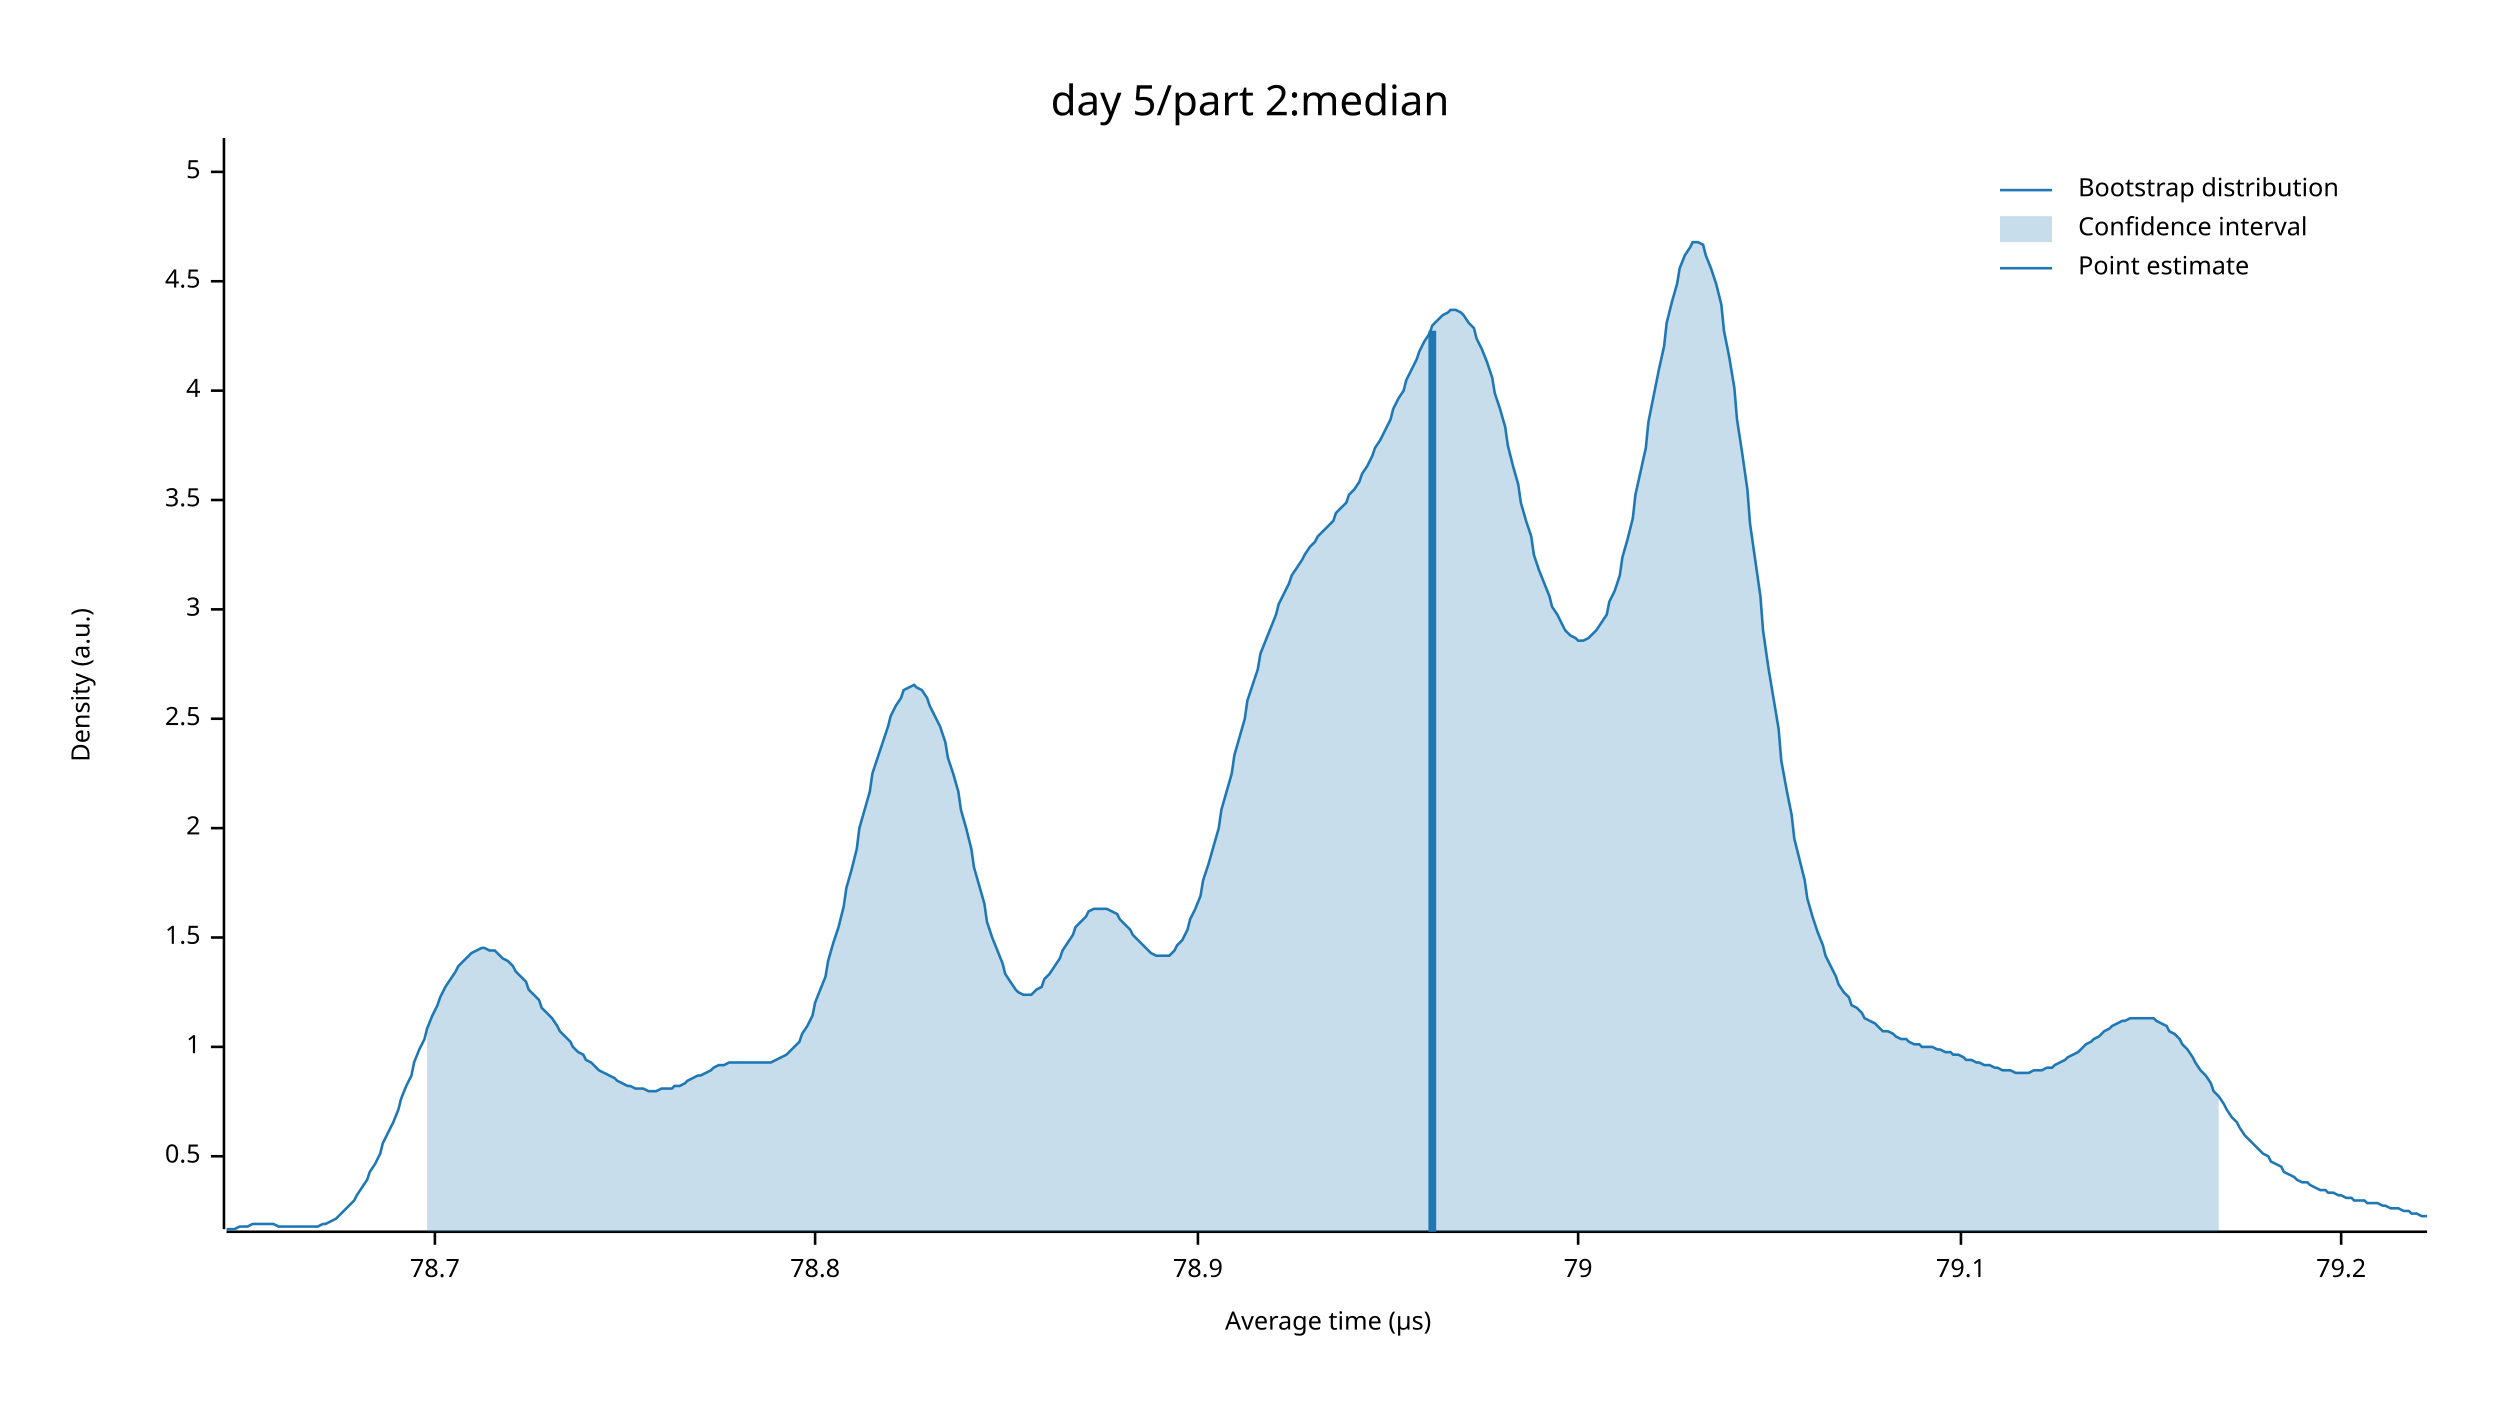
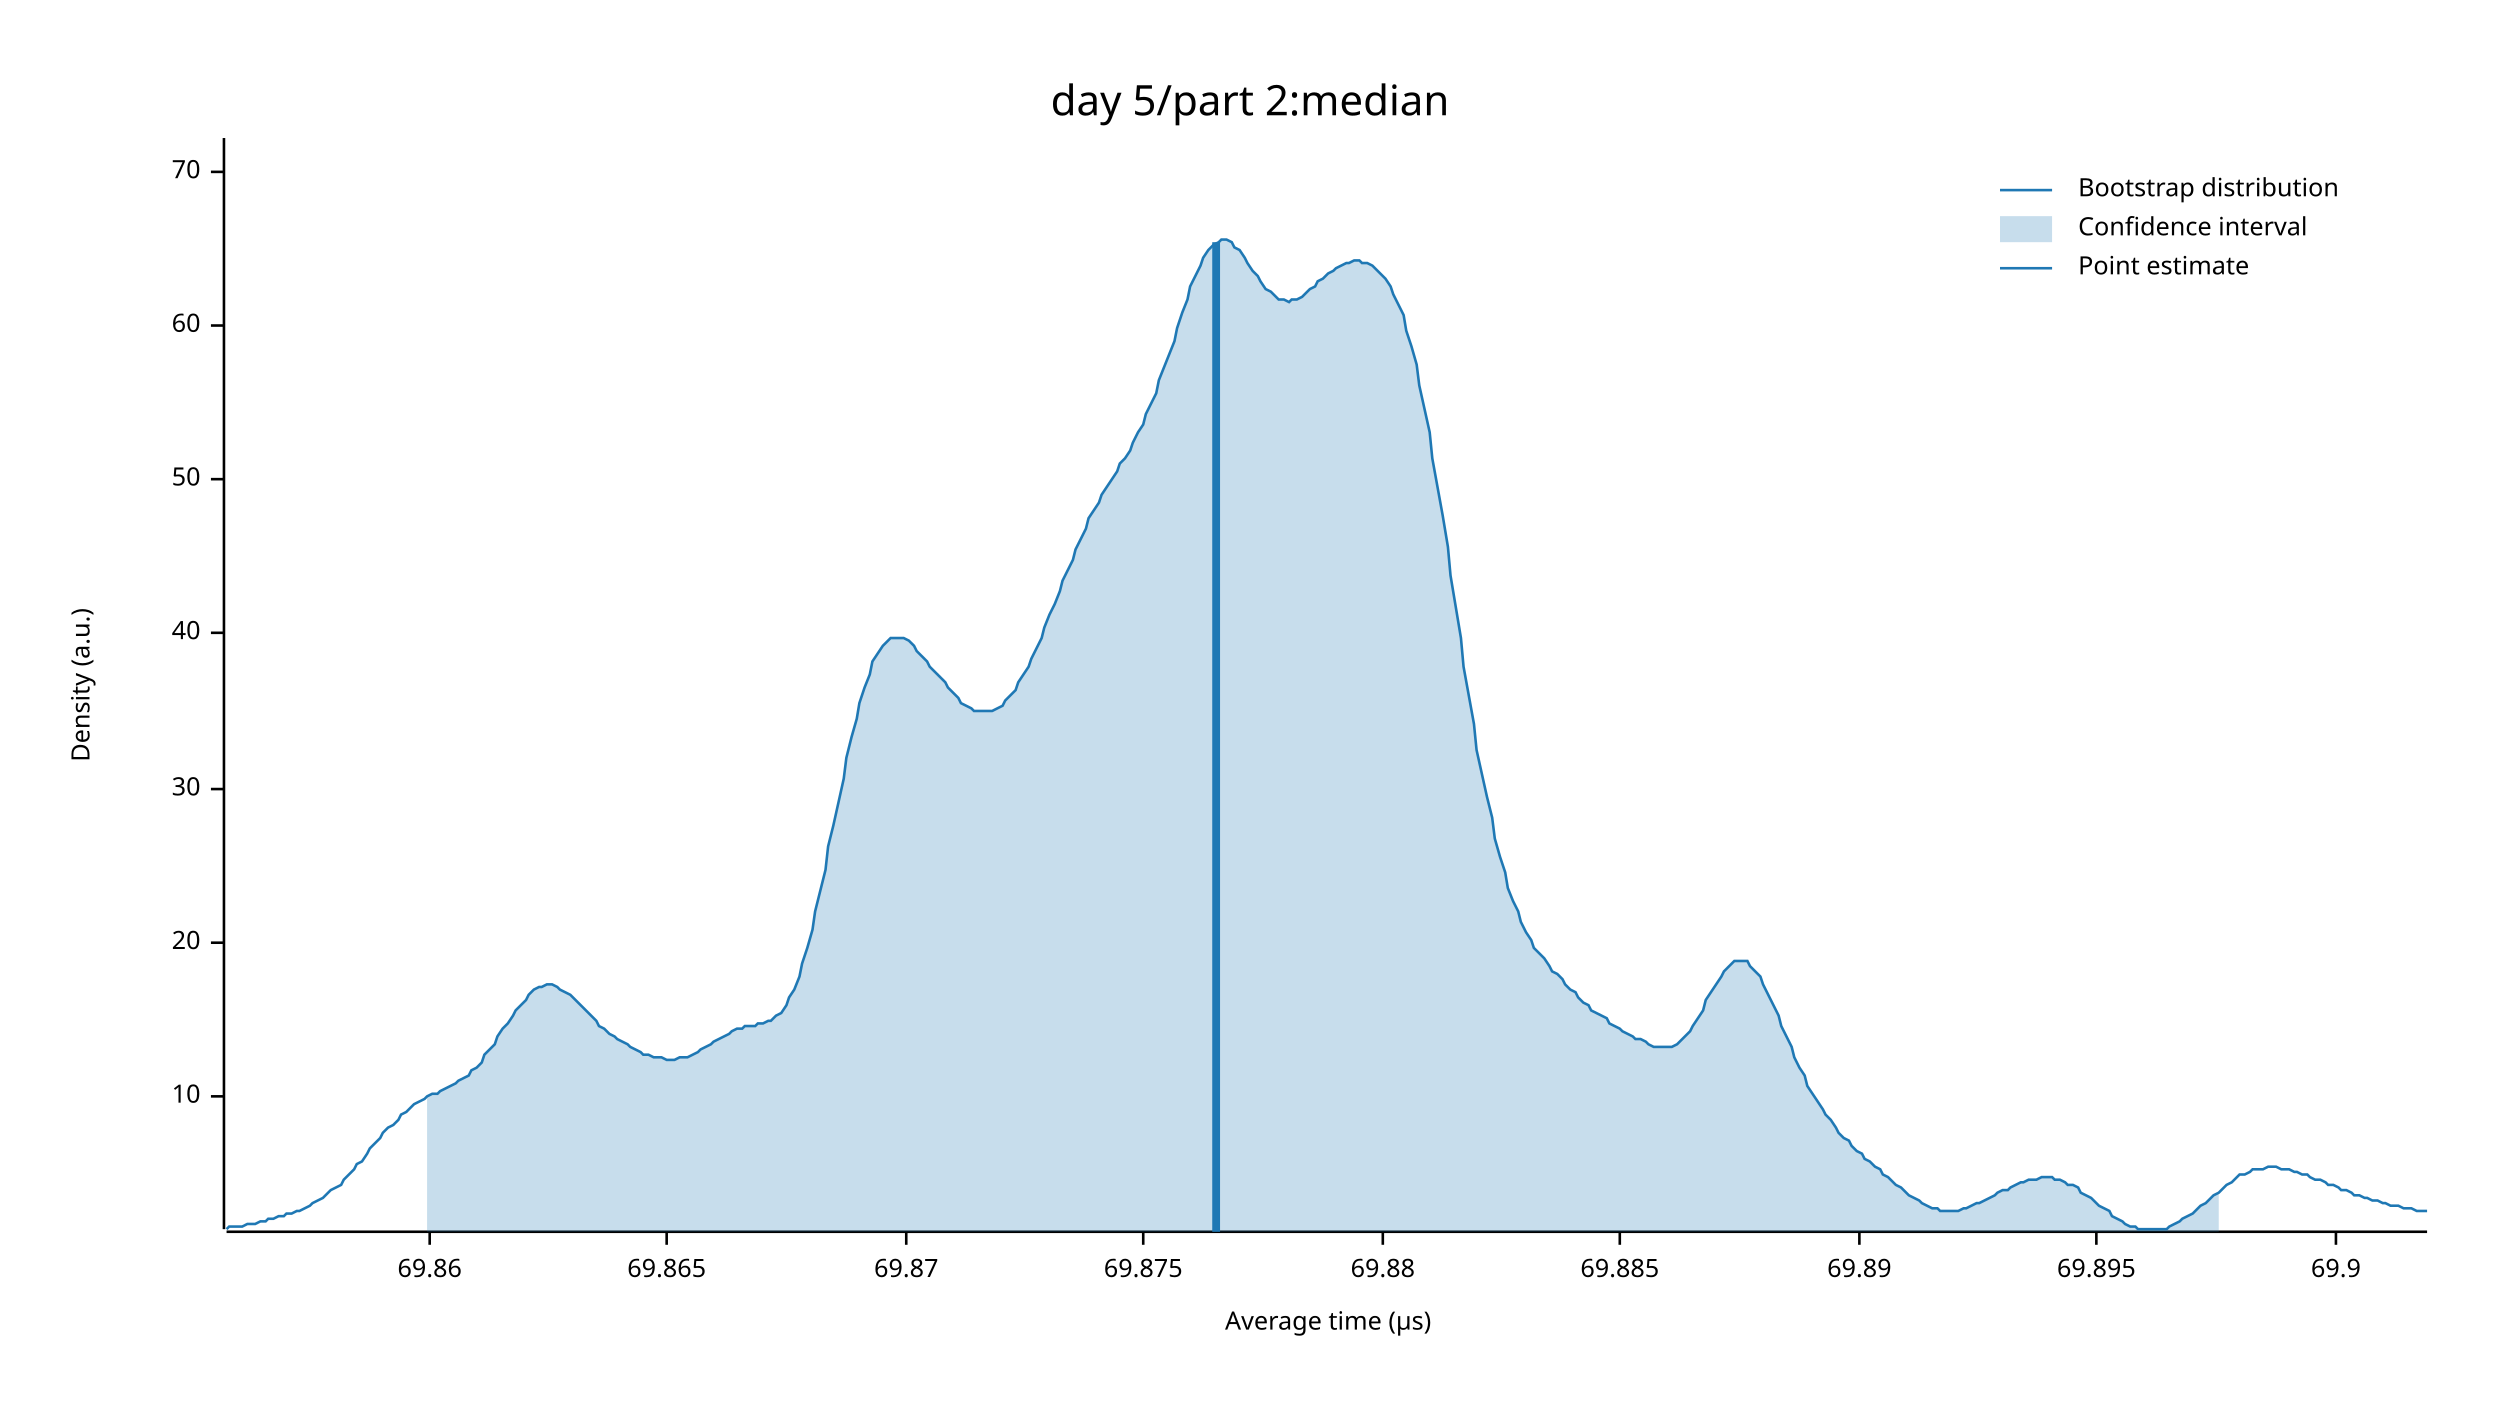
<svg xmlns="http://www.w3.org/2000/svg" width="960" height="540" viewBox="0 0 960 540">
  <text x="480" y="32" dy="0.76em" text-anchor="middle" font-family="sans-serif" font-size="16.129" opacity="1" fill="#000000">
day 5/part 2:median
</text>
  <text x="27" y="263" dy="0.76em" text-anchor="middle" font-family="sans-serif" font-size="9.677" opacity="1" fill="#000000" transform="rotate(270, 27, 263)">
Density (a.u.)
</text>
  <text x="510" y="513" dy="-0.5ex" text-anchor="middle" font-family="sans-serif" font-size="9.677" opacity="1" fill="#000000">
Average time (µs)
</text>
  <polyline fill="none" opacity="1" stroke="#000000" stroke-width="1" points="86,53 86,472 " />
-   <text x="77" y="444" dy="0.5ex" text-anchor="end" font-family="sans-serif" font-size="9.677" opacity="1" fill="#000000">
- 0.5
+   <text x="77" y="421" dy="0.5ex" text-anchor="end" font-family="sans-serif" font-size="9.677" opacity="1" fill="#000000">
+ 10
</text>
-   <polyline fill="none" opacity="1" stroke="#000000" stroke-width="1" points="81,444 86,444 " />
-   <text x="77" y="402" dy="0.5ex" text-anchor="end" font-family="sans-serif" font-size="9.677" opacity="1" fill="#000000">
- 1
+   <polyline fill="none" opacity="1" stroke="#000000" stroke-width="1" points="81,421 86,421 " />
+   <text x="77" y="362" dy="0.5ex" text-anchor="end" font-family="sans-serif" font-size="9.677" opacity="1" fill="#000000">
+ 20
</text>
-   <polyline fill="none" opacity="1" stroke="#000000" stroke-width="1" points="81,402 86,402 " />
-   <text x="77" y="360" dy="0.5ex" text-anchor="end" font-family="sans-serif" font-size="9.677" opacity="1" fill="#000000">
- 1.5
+   <polyline fill="none" opacity="1" stroke="#000000" stroke-width="1" points="81,362 86,362 " />
+   <text x="77" y="303" dy="0.5ex" text-anchor="end" font-family="sans-serif" font-size="9.677" opacity="1" fill="#000000">
+ 30
</text>
-   <polyline fill="none" opacity="1" stroke="#000000" stroke-width="1" points="81,360 86,360 " />
-   <text x="77" y="318" dy="0.5ex" text-anchor="end" font-family="sans-serif" font-size="9.677" opacity="1" fill="#000000">
- 2
+   <polyline fill="none" opacity="1" stroke="#000000" stroke-width="1" points="81,303 86,303 " />
+   <text x="77" y="243" dy="0.5ex" text-anchor="end" font-family="sans-serif" font-size="9.677" opacity="1" fill="#000000">
+ 40
</text>
-   <polyline fill="none" opacity="1" stroke="#000000" stroke-width="1" points="81,318 86,318 " />
-   <text x="77" y="276" dy="0.5ex" text-anchor="end" font-family="sans-serif" font-size="9.677" opacity="1" fill="#000000">
- 2.5
+   <polyline fill="none" opacity="1" stroke="#000000" stroke-width="1" points="81,243 86,243 " />
+   <text x="77" y="184" dy="0.5ex" text-anchor="end" font-family="sans-serif" font-size="9.677" opacity="1" fill="#000000">
+ 50
</text>
-   <polyline fill="none" opacity="1" stroke="#000000" stroke-width="1" points="81,276 86,276 " />
-   <text x="77" y="234" dy="0.5ex" text-anchor="end" font-family="sans-serif" font-size="9.677" opacity="1" fill="#000000">
- 3
+   <polyline fill="none" opacity="1" stroke="#000000" stroke-width="1" points="81,184 86,184 " />
+   <text x="77" y="125" dy="0.5ex" text-anchor="end" font-family="sans-serif" font-size="9.677" opacity="1" fill="#000000">
+ 60
</text>
-   <polyline fill="none" opacity="1" stroke="#000000" stroke-width="1" points="81,234 86,234 " />
-   <text x="77" y="192" dy="0.5ex" text-anchor="end" font-family="sans-serif" font-size="9.677" opacity="1" fill="#000000">
- 3.5
- </text>
-   <polyline fill="none" opacity="1" stroke="#000000" stroke-width="1" points="81,192 86,192 " />
-   <text x="77" y="150" dy="0.5ex" text-anchor="end" font-family="sans-serif" font-size="9.677" opacity="1" fill="#000000">
- 4
- </text>
-   <polyline fill="none" opacity="1" stroke="#000000" stroke-width="1" points="81,150 86,150 " />
-   <text x="77" y="108" dy="0.5ex" text-anchor="end" font-family="sans-serif" font-size="9.677" opacity="1" fill="#000000">
- 4.5
- </text>
-   <polyline fill="none" opacity="1" stroke="#000000" stroke-width="1" points="81,108 86,108 " />
+   <polyline fill="none" opacity="1" stroke="#000000" stroke-width="1" points="81,125 86,125 " />
  <text x="77" y="66" dy="0.5ex" text-anchor="end" font-family="sans-serif" font-size="9.677" opacity="1" fill="#000000">
- 5
+ 70
</text>
  <polyline fill="none" opacity="1" stroke="#000000" stroke-width="1" points="81,66 86,66 " />
  <polyline fill="none" opacity="1" stroke="#000000" stroke-width="1" points="87,473 932,473 " />
-   <text x="167" y="483" dy="0.76em" text-anchor="middle" font-family="sans-serif" font-size="9.677" opacity="1" fill="#000000">
- 78.7
+   <text x="165" y="483" dy="0.76em" text-anchor="middle" font-family="sans-serif" font-size="9.677" opacity="1" fill="#000000">
+ 69.86
</text>
-   <polyline fill="none" opacity="1" stroke="#000000" stroke-width="1" points="167,473 167,478 " />
-   <text x="313" y="483" dy="0.76em" text-anchor="middle" font-family="sans-serif" font-size="9.677" opacity="1" fill="#000000">
- 78.8
+   <polyline fill="none" opacity="1" stroke="#000000" stroke-width="1" points="165,473 165,478 " />
+   <text x="256" y="483" dy="0.76em" text-anchor="middle" font-family="sans-serif" font-size="9.677" opacity="1" fill="#000000">
+ 69.865
</text>
-   <polyline fill="none" opacity="1" stroke="#000000" stroke-width="1" points="313,473 313,478 " />
-   <text x="460" y="483" dy="0.76em" text-anchor="middle" font-family="sans-serif" font-size="9.677" opacity="1" fill="#000000">
- 78.9
+   <polyline fill="none" opacity="1" stroke="#000000" stroke-width="1" points="256,473 256,478 " />
+   <text x="348" y="483" dy="0.76em" text-anchor="middle" font-family="sans-serif" font-size="9.677" opacity="1" fill="#000000">
+ 69.87
</text>
-   <polyline fill="none" opacity="1" stroke="#000000" stroke-width="1" points="460,473 460,478 " />
-   <text x="606" y="483" dy="0.76em" text-anchor="middle" font-family="sans-serif" font-size="9.677" opacity="1" fill="#000000">
- 79
+   <polyline fill="none" opacity="1" stroke="#000000" stroke-width="1" points="348,473 348,478 " />
+   <text x="439" y="483" dy="0.76em" text-anchor="middle" font-family="sans-serif" font-size="9.677" opacity="1" fill="#000000">
+ 69.875
</text>
-   <polyline fill="none" opacity="1" stroke="#000000" stroke-width="1" points="606,473 606,478 " />
-   <text x="753" y="483" dy="0.76em" text-anchor="middle" font-family="sans-serif" font-size="9.677" opacity="1" fill="#000000">
- 79.1
+   <polyline fill="none" opacity="1" stroke="#000000" stroke-width="1" points="439,473 439,478 " />
+   <text x="531" y="483" dy="0.76em" text-anchor="middle" font-family="sans-serif" font-size="9.677" opacity="1" fill="#000000">
+ 69.88
</text>
-   <polyline fill="none" opacity="1" stroke="#000000" stroke-width="1" points="753,473 753,478 " />
-   <text x="899" y="483" dy="0.76em" text-anchor="middle" font-family="sans-serif" font-size="9.677" opacity="1" fill="#000000">
- 79.2
+   <polyline fill="none" opacity="1" stroke="#000000" stroke-width="1" points="531,473 531,478 " />
+   <text x="622" y="483" dy="0.76em" text-anchor="middle" font-family="sans-serif" font-size="9.677" opacity="1" fill="#000000">
+ 69.885
</text>
-   <polyline fill="none" opacity="1" stroke="#000000" stroke-width="1" points="899,473 899,478 " />
-   <polyline fill="none" opacity="1" stroke="#1F78B4" stroke-width="1" points="87,472 88,472 90,472 92,471 93,471 95,471 97,470 98,470 100,470 102,470 103,470 105,470 107,471 109,471 110,471 112,471 114,471 115,471 117,471 119,471 120,471 122,471 124,470 125,470 127,469 129,468 131,466 132,465 134,463 136,461 137,459 139,456 141,453 142,450 144,447 146,443 147,439 149,435 151,431 153,426 154,422 156,417 158,413 159,408 161,403 163,399 164,395 166,390 168,386 169,383 171,379 173,376 175,373 176,371 178,369 180,367 181,366 183,365 185,364 186,364 188,365 190,365 191,366 193,368 195,369 197,371 198,373 200,375 202,377 203,380 205,382 207,384 208,387 210,389 212,391 214,394 215,396 217,398 219,400 220,402 222,404 224,405 225,407 227,408 229,410 230,411 232,412 234,413 236,414 237,415 239,416 241,417 242,417 244,418 246,418 247,418 249,419 251,419 252,419 254,418 256,418 258,418 259,417 261,417 263,416 264,415 266,414 268,413 269,413 271,412 273,411 274,410 276,409 278,409 280,408 281,408 283,408 285,408 286,408 288,408 290,408 291,408 293,408 295,408 296,408 298,407 300,406 302,405 303,404 305,402 307,400 308,397 310,394 312,390 313,385 315,380 317,375 318,369 320,362 322,356 324,348 325,341 327,334 329,326 330,318 332,311 334,304 335,297 337,291 339,285 341,279 342,275 344,271 346,268 347,265 349,264 351,263 352,264 354,265 356,268 357,271 359,275 361,279 363,285 364,291 366,297 368,304 369,311 371,318 373,326 374,333 376,340 378,347 379,354 381,360 383,365 385,370 386,374 388,377 390,380 391,381 393,382 395,382 396,382 398,380 400,379 401,376 403,374 405,371 407,368 408,365 410,362 412,359 413,356 415,354 417,352 418,350 420,349 422,349 423,349 425,349 427,350 429,351 430,353 432,355 434,357 435,359 437,361 439,363 440,364 442,366 444,367 445,367 447,367 449,367 451,365 452,363 454,361 456,357 457,353 459,349 461,344 462,338 464,332 466,325 468,318 469,311 471,304 473,297 474,290 476,283 478,276 479,269 481,263 483,257 484,251 486,246 488,241 490,236 491,232 493,228 495,224 496,221 498,218 500,215 501,213 503,210 505,208 506,206 508,204 510,202 512,200 513,197 515,195 517,193 518,190 520,188 522,185 523,182 525,179 527,175 528,172 530,169 532,165 534,161 535,157 537,153 539,150 540,146 542,142 544,138 545,135 547,131 549,128 550,125 552,123 554,121 556,120 557,119 559,119 561,120 562,121 564,124 566,126 567,130 569,134 571,139 573,145 574,151 576,157 578,164 579,171 581,179 583,186 584,193 586,200 588,206 589,213 591,219 593,224 595,229 596,233 598,236 600,240 601,242 603,244 605,245 606,246 608,246 610,245 611,244 613,242 615,239 617,236 618,231 620,227 622,221 623,214 625,207 627,199 628,190 630,181 632,172 633,162 635,152 637,142 639,133 640,124 642,116 644,109 645,103 647,98 649,95 650,93 652,93 654,94 655,98 657,103 659,109 661,117 662,127 664,137 666,149 667,161 669,174 671,188 672,201 674,215 676,229 677,242 679,256 681,268 683,280 684,292 686,303 688,313 689,322 691,330 693,338 694,345 696,352 698,358 700,363 701,367 703,371 705,375 706,378 708,381 710,383 711,386 713,387 715,389 716,391 718,392 720,393 722,395 723,396 725,396 727,397 728,398 730,399 732,399 733,400 735,401 737,401 738,402 740,402 742,402 744,403 745,403 747,404 749,404 750,405 752,405 754,406 755,407 757,407 759,408 760,408 762,409 764,409 766,410 767,410 769,411 771,411 772,411 774,412 776,412 777,412 779,412 781,411 782,411 784,411 786,410 788,410 789,409 791,408 793,407 794,406 796,405 798,404 799,403 801,401 803,400 804,399 806,398 808,396 810,395 811,394 813,393 815,392 816,392 818,391 820,391 821,391 823,391 825,391 827,391 828,392 830,393 832,394 833,396 835,397 837,399 838,401 840,403 842,406 843,408 845,411 847,413 849,416 850,419 852,421 854,424 855,426 857,429 859,431 860,433 862,436 864,438 865,439 867,441 869,443 871,444 872,446 874,447 876,448 877,450 879,451 881,452 882,453 884,454 886,454 887,455 889,456 891,457 893,457 894,458 896,458 898,459 899,459 901,460 903,460 904,461 906,461 908,461 909,462 911,462 913,462 915,463 916,463 918,464 920,464 921,464 923,465 925,465 926,466 928,466 930,467 932,467 " />
-   <polygon opacity="0.25" fill="#1F78B4" points="164,395 166,390 168,386 169,383 171,379 173,376 175,373 176,371 178,369 180,367 181,366 183,365 185,364 186,364 188,365 190,365 191,366 193,368 195,369 197,371 198,373 200,375 202,377 203,380 205,382 207,384 208,387 210,389 212,391 214,394 215,396 217,398 219,400 220,402 222,404 224,405 225,407 227,408 229,410 230,411 232,412 234,413 236,414 237,415 239,416 241,417 242,417 244,418 246,418 247,418 249,419 251,419 252,419 254,418 256,418 258,418 259,417 261,417 263,416 264,415 266,414 268,413 269,413 271,412 273,411 274,410 276,409 278,409 280,408 281,408 283,408 285,408 286,408 288,408 290,408 291,408 293,408 295,408 296,408 298,407 300,406 302,405 303,404 305,402 307,400 308,397 310,394 312,390 313,385 315,380 317,375 318,369 320,362 322,356 324,348 325,341 327,334 329,326 330,318 332,311 334,304 335,297 337,291 339,285 341,279 342,275 344,271 346,268 347,265 349,264 351,263 352,264 354,265 356,268 357,271 359,275 361,279 363,285 364,291 366,297 368,304 369,311 371,318 373,326 374,333 376,340 378,347 379,354 381,360 383,365 385,370 386,374 388,377 390,380 391,381 393,382 395,382 396,382 398,380 400,379 401,376 403,374 405,371 407,368 408,365 410,362 412,359 413,356 415,354 417,352 418,350 420,349 422,349 423,349 425,349 427,350 429,351 430,353 432,355 434,357 435,359 437,361 439,363 440,364 442,366 444,367 445,367 447,367 449,367 451,365 452,363 454,361 456,357 457,353 459,349 461,344 462,338 464,332 466,325 468,318 469,311 471,304 473,297 474,290 476,283 478,276 479,269 481,263 483,257 484,251 486,246 488,241 490,236 491,232 493,228 495,224 496,221 498,218 500,215 501,213 503,210 505,208 506,206 508,204 510,202 512,200 513,197 515,195 517,193 518,190 520,188 522,185 523,182 525,179 527,175 528,172 530,169 532,165 534,161 535,157 537,153 539,150 540,146 542,142 544,138 545,135 547,131 549,128 550,125 552,123 554,121 556,120 557,119 559,119 561,120 562,121 564,124 566,126 567,130 569,134 571,139 573,145 574,151 576,157 578,164 579,171 581,179 583,186 584,193 586,200 588,206 589,213 591,219 593,224 595,229 596,233 598,236 600,240 601,242 603,244 605,245 606,246 608,246 610,245 611,244 613,242 615,239 617,236 618,231 620,227 622,221 623,214 625,207 627,199 628,190 630,181 632,172 633,162 635,152 637,142 639,133 640,124 642,116 644,109 645,103 647,98 649,95 650,93 652,93 654,94 655,98 657,103 659,109 661,117 662,127 664,137 666,149 667,161 669,174 671,188 672,201 674,215 676,229 677,242 679,256 681,268 683,280 684,292 686,303 688,313 689,322 691,330 693,338 694,345 696,352 698,358 700,363 701,367 703,371 705,375 706,378 708,381 710,383 711,386 713,387 715,389 716,391 718,392 720,393 722,395 723,396 725,396 727,397 728,398 730,399 732,399 733,400 735,401 737,401 738,402 740,402 742,402 744,403 745,403 747,404 749,404 750,405 752,405 754,406 755,407 757,407 759,408 760,408 762,409 764,409 766,410 767,410 769,411 771,411 772,411 774,412 776,412 777,412 779,412 781,411 782,411 784,411 786,410 788,410 789,409 791,408 793,407 794,406 796,405 798,404 799,403 801,401 803,400 804,399 806,398 808,396 810,395 811,394 813,393 815,392 816,392 818,391 820,391 821,391 823,391 825,391 827,391 828,392 830,393 832,394 833,396 835,397 837,399 838,401 840,403 842,406 843,408 845,411 847,413 849,416 850,419 852,421 852,473 164,473 " />
-   <polyline fill="none" opacity="1" stroke="#1F78B4" stroke-width="3" points="550,473 550,127 " />
+   <polyline fill="none" opacity="1" stroke="#000000" stroke-width="1" points="622,473 622,478 " />
+   <text x="714" y="483" dy="0.76em" text-anchor="middle" font-family="sans-serif" font-size="9.677" opacity="1" fill="#000000">
+ 69.89
+ </text>
+   <polyline fill="none" opacity="1" stroke="#000000" stroke-width="1" points="714,473 714,478 " />
+   <text x="805" y="483" dy="0.76em" text-anchor="middle" font-family="sans-serif" font-size="9.677" opacity="1" fill="#000000">
+ 69.895
+ </text>
+   <polyline fill="none" opacity="1" stroke="#000000" stroke-width="1" points="805,473 805,478 " />
+   <text x="897" y="483" dy="0.76em" text-anchor="middle" font-family="sans-serif" font-size="9.677" opacity="1" fill="#000000">
+ 69.9
+ </text>
+   <polyline fill="none" opacity="1" stroke="#000000" stroke-width="1" points="897,473 897,478 " />
+   <polyline fill="none" opacity="1" stroke="#1F78B4" stroke-width="1" points="87,472 88,471 90,471 92,471 93,471 95,470 97,470 98,470 100,469 102,469 103,468 105,468 107,467 109,467 110,466 112,466 114,465 115,465 117,464 119,463 120,462 122,461 124,460 125,459 127,457 129,456 131,455 132,453 134,451 136,449 137,447 139,446 141,443 142,441 144,439 146,437 147,435 149,433 151,432 153,430 154,428 156,427 158,425 159,424 161,423 163,422 164,421 166,420 168,420 169,419 171,418 173,417 175,416 176,415 178,414 180,413 181,411 183,410 185,408 186,405 188,403 190,401 191,398 193,395 195,393 197,390 198,388 200,386 202,384 203,382 205,380 207,379 208,379 210,378 212,378 214,379 215,380 217,381 219,382 220,383 222,385 224,387 225,388 227,390 229,392 230,394 232,395 234,397 236,398 237,399 239,400 241,401 242,402 244,403 246,404 247,405 249,405 251,406 252,406 254,406 256,407 258,407 259,407 261,406 263,406 264,406 266,405 268,404 269,403 271,402 273,401 274,400 276,399 278,398 280,397 281,396 283,395 285,395 286,394 288,394 290,394 291,393 293,393 295,392 296,392 298,390 300,389 302,386 303,383 305,380 307,375 308,370 310,364 312,357 313,350 315,342 317,334 318,325 320,317 322,308 324,299 325,291 327,283 329,276 330,270 332,264 334,259 335,254 337,251 339,248 341,246 342,245 344,245 346,245 347,245 349,246 351,248 352,250 354,252 356,254 357,256 359,258 361,260 363,262 364,264 366,266 368,268 369,270 371,271 373,272 374,273 376,273 378,273 379,273 381,273 383,272 385,271 386,269 388,267 390,265 391,262 393,259 395,256 396,253 398,249 400,245 401,241 403,236 405,232 407,227 408,223 410,219 412,215 413,211 415,207 417,203 418,199 420,196 422,193 423,190 425,187 427,184 429,181 430,178 432,176 434,173 435,170 437,166 439,163 440,159 442,155 444,151 445,146 447,141 449,136 451,131 452,126 454,120 456,115 457,110 459,106 461,102 462,99 464,96 466,94 468,93 469,92 471,92 473,93 474,95 476,96 478,99 479,101 481,104 483,106 484,108 486,111 488,112 490,114 491,115 493,115 495,116 496,115 498,115 500,114 501,113 503,111 505,110 506,108 508,107 510,105 512,104 513,103 515,102 517,101 518,101 520,100 522,100 523,101 525,101 527,102 528,103 530,105 532,107 534,110 535,113 537,117 539,121 540,127 542,133 544,140 545,148 547,157 549,166 550,176 552,187 554,198 556,210 557,221 559,233 561,245 562,256 564,267 566,278 567,288 569,297 571,306 573,314 574,322 576,329 578,335 579,341 581,346 583,350 584,354 586,358 588,361 589,364 591,366 593,368 595,371 596,373 598,374 600,376 601,378 603,380 605,381 606,383 608,385 610,386 611,388 613,389 615,390 617,391 618,393 620,394 622,395 623,396 625,397 627,398 628,399 630,399 632,400 633,401 635,402 637,402 639,402 640,402 642,402 644,401 645,400 647,398 649,396 650,394 652,391 654,388 655,384 657,381 659,378 661,375 662,373 664,371 666,369 667,369 669,369 671,369 672,371 674,373 676,375 677,378 679,382 681,386 683,390 684,394 686,398 688,402 689,406 691,410 693,413 694,417 696,420 698,423 700,426 701,428 703,430 705,433 706,435 708,437 710,438 711,440 713,442 715,443 716,445 718,446 720,448 722,449 723,451 725,452 727,454 728,455 730,456 732,458 733,459 735,460 737,461 738,462 740,463 742,464 744,464 745,465 747,465 749,465 750,465 752,465 754,464 755,464 757,463 759,462 760,462 762,461 764,460 766,459 767,458 769,457 771,457 772,456 774,455 776,454 777,454 779,453 781,453 782,453 784,452 786,452 788,452 789,453 791,453 793,454 794,455 796,455 798,456 799,458 801,459 803,460 804,461 806,463 808,464 810,465 811,467 813,468 815,469 816,470 818,471 820,471 821,472 823,472 825,472 827,472 828,472 830,472 832,472 833,471 835,470 837,469 838,468 840,467 842,466 843,465 845,463 847,462 849,460 850,459 852,458 854,456 855,455 857,454 859,452 860,451 862,451 864,450 865,449 867,449 869,449 871,448 872,448 874,448 876,449 877,449 879,449 881,450 882,450 884,451 886,451 887,452 889,453 891,453 893,454 894,455 896,455 898,456 899,457 901,457 903,458 904,459 906,459 908,460 909,460 911,461 913,461 915,462 916,462 918,463 920,463 921,463 923,464 925,464 926,464 928,465 930,465 932,465 " />
+   <polygon opacity="0.25" fill="#1F78B4" points="164,421 166,420 168,420 169,419 171,418 173,417 175,416 176,415 178,414 180,413 181,411 183,410 185,408 186,405 188,403 190,401 191,398 193,395 195,393 197,390 198,388 200,386 202,384 203,382 205,380 207,379 208,379 210,378 212,378 214,379 215,380 217,381 219,382 220,383 222,385 224,387 225,388 227,390 229,392 230,394 232,395 234,397 236,398 237,399 239,400 241,401 242,402 244,403 246,404 247,405 249,405 251,406 252,406 254,406 256,407 258,407 259,407 261,406 263,406 264,406 266,405 268,404 269,403 271,402 273,401 274,400 276,399 278,398 280,397 281,396 283,395 285,395 286,394 288,394 290,394 291,393 293,393 295,392 296,392 298,390 300,389 302,386 303,383 305,380 307,375 308,370 310,364 312,357 313,350 315,342 317,334 318,325 320,317 322,308 324,299 325,291 327,283 329,276 330,270 332,264 334,259 335,254 337,251 339,248 341,246 342,245 344,245 346,245 347,245 349,246 351,248 352,250 354,252 356,254 357,256 359,258 361,260 363,262 364,264 366,266 368,268 369,270 371,271 373,272 374,273 376,273 378,273 379,273 381,273 383,272 385,271 386,269 388,267 390,265 391,262 393,259 395,256 396,253 398,249 400,245 401,241 403,236 405,232 407,227 408,223 410,219 412,215 413,211 415,207 417,203 418,199 420,196 422,193 423,190 425,187 427,184 429,181 430,178 432,176 434,173 435,170 437,166 439,163 440,159 442,155 444,151 445,146 447,141 449,136 451,131 452,126 454,120 456,115 457,110 459,106 461,102 462,99 464,96 466,94 468,93 469,92 471,92 473,93 474,95 476,96 478,99 479,101 481,104 483,106 484,108 486,111 488,112 490,114 491,115 493,115 495,116 496,115 498,115 500,114 501,113 503,111 505,110 506,108 508,107 510,105 512,104 513,103 515,102 517,101 518,101 520,100 522,100 523,101 525,101 527,102 528,103 530,105 532,107 534,110 535,113 537,117 539,121 540,127 542,133 544,140 545,148 547,157 549,166 550,176 552,187 554,198 556,210 557,221 559,233 561,245 562,256 564,267 566,278 567,288 569,297 571,306 573,314 574,322 576,329 578,335 579,341 581,346 583,350 584,354 586,358 588,361 589,364 591,366 593,368 595,371 596,373 598,374 600,376 601,378 603,380 605,381 606,383 608,385 610,386 611,388 613,389 615,390 617,391 618,393 620,394 622,395 623,396 625,397 627,398 628,399 630,399 632,400 633,401 635,402 637,402 639,402 640,402 642,402 644,401 645,400 647,398 649,396 650,394 652,391 654,388 655,384 657,381 659,378 661,375 662,373 664,371 666,369 667,369 669,369 671,369 672,371 674,373 676,375 677,378 679,382 681,386 683,390 684,394 686,398 688,402 689,406 691,410 693,413 694,417 696,420 698,423 700,426 701,428 703,430 705,433 706,435 708,437 710,438 711,440 713,442 715,443 716,445 718,446 720,448 722,449 723,451 725,452 727,454 728,455 730,456 732,458 733,459 735,460 737,461 738,462 740,463 742,464 744,464 745,465 747,465 749,465 750,465 752,465 754,464 755,464 757,463 759,462 760,462 762,461 764,460 766,459 767,458 769,457 771,457 772,456 774,455 776,454 777,454 779,453 781,453 782,453 784,452 786,452 788,452 789,453 791,453 793,454 794,455 796,455 798,456 799,458 801,459 803,460 804,461 806,463 808,464 810,465 811,467 813,468 815,469 816,470 818,471 820,471 821,472 823,472 825,472 827,472 828,472 830,472 832,472 833,471 835,470 837,469 838,468 840,467 842,466 843,465 845,463 847,462 849,460 850,459 852,458 852,473 164,473 " />
+   <polyline fill="none" opacity="1" stroke="#1F78B4" stroke-width="3" points="467,473 467,93 " />
  <text x="798" y="68" dy="0.76em" text-anchor="start" font-family="sans-serif" font-size="9.677" opacity="1" fill="#000000">
Bootstrap distribution
</text>
  <text x="798" y="83" dy="0.76em" text-anchor="start" font-family="sans-serif" font-size="9.677" opacity="1" fill="#000000">
Confidence interval
</text>
  <text x="798" y="98" dy="0.76em" text-anchor="start" font-family="sans-serif" font-size="9.677" opacity="1" fill="#000000">
Point estimate
</text>
  <polyline fill="none" opacity="1" stroke="#1F78B4" stroke-width="1" points="768,73 788,73 " />
  <rect x="768" y="83" width="20" height="10" opacity="0.25" fill="#1F78B4" stroke="none" />
  <polyline fill="none" opacity="1" stroke="#1F78B4" stroke-width="1" points="768,103 788,103 " />
</svg>
